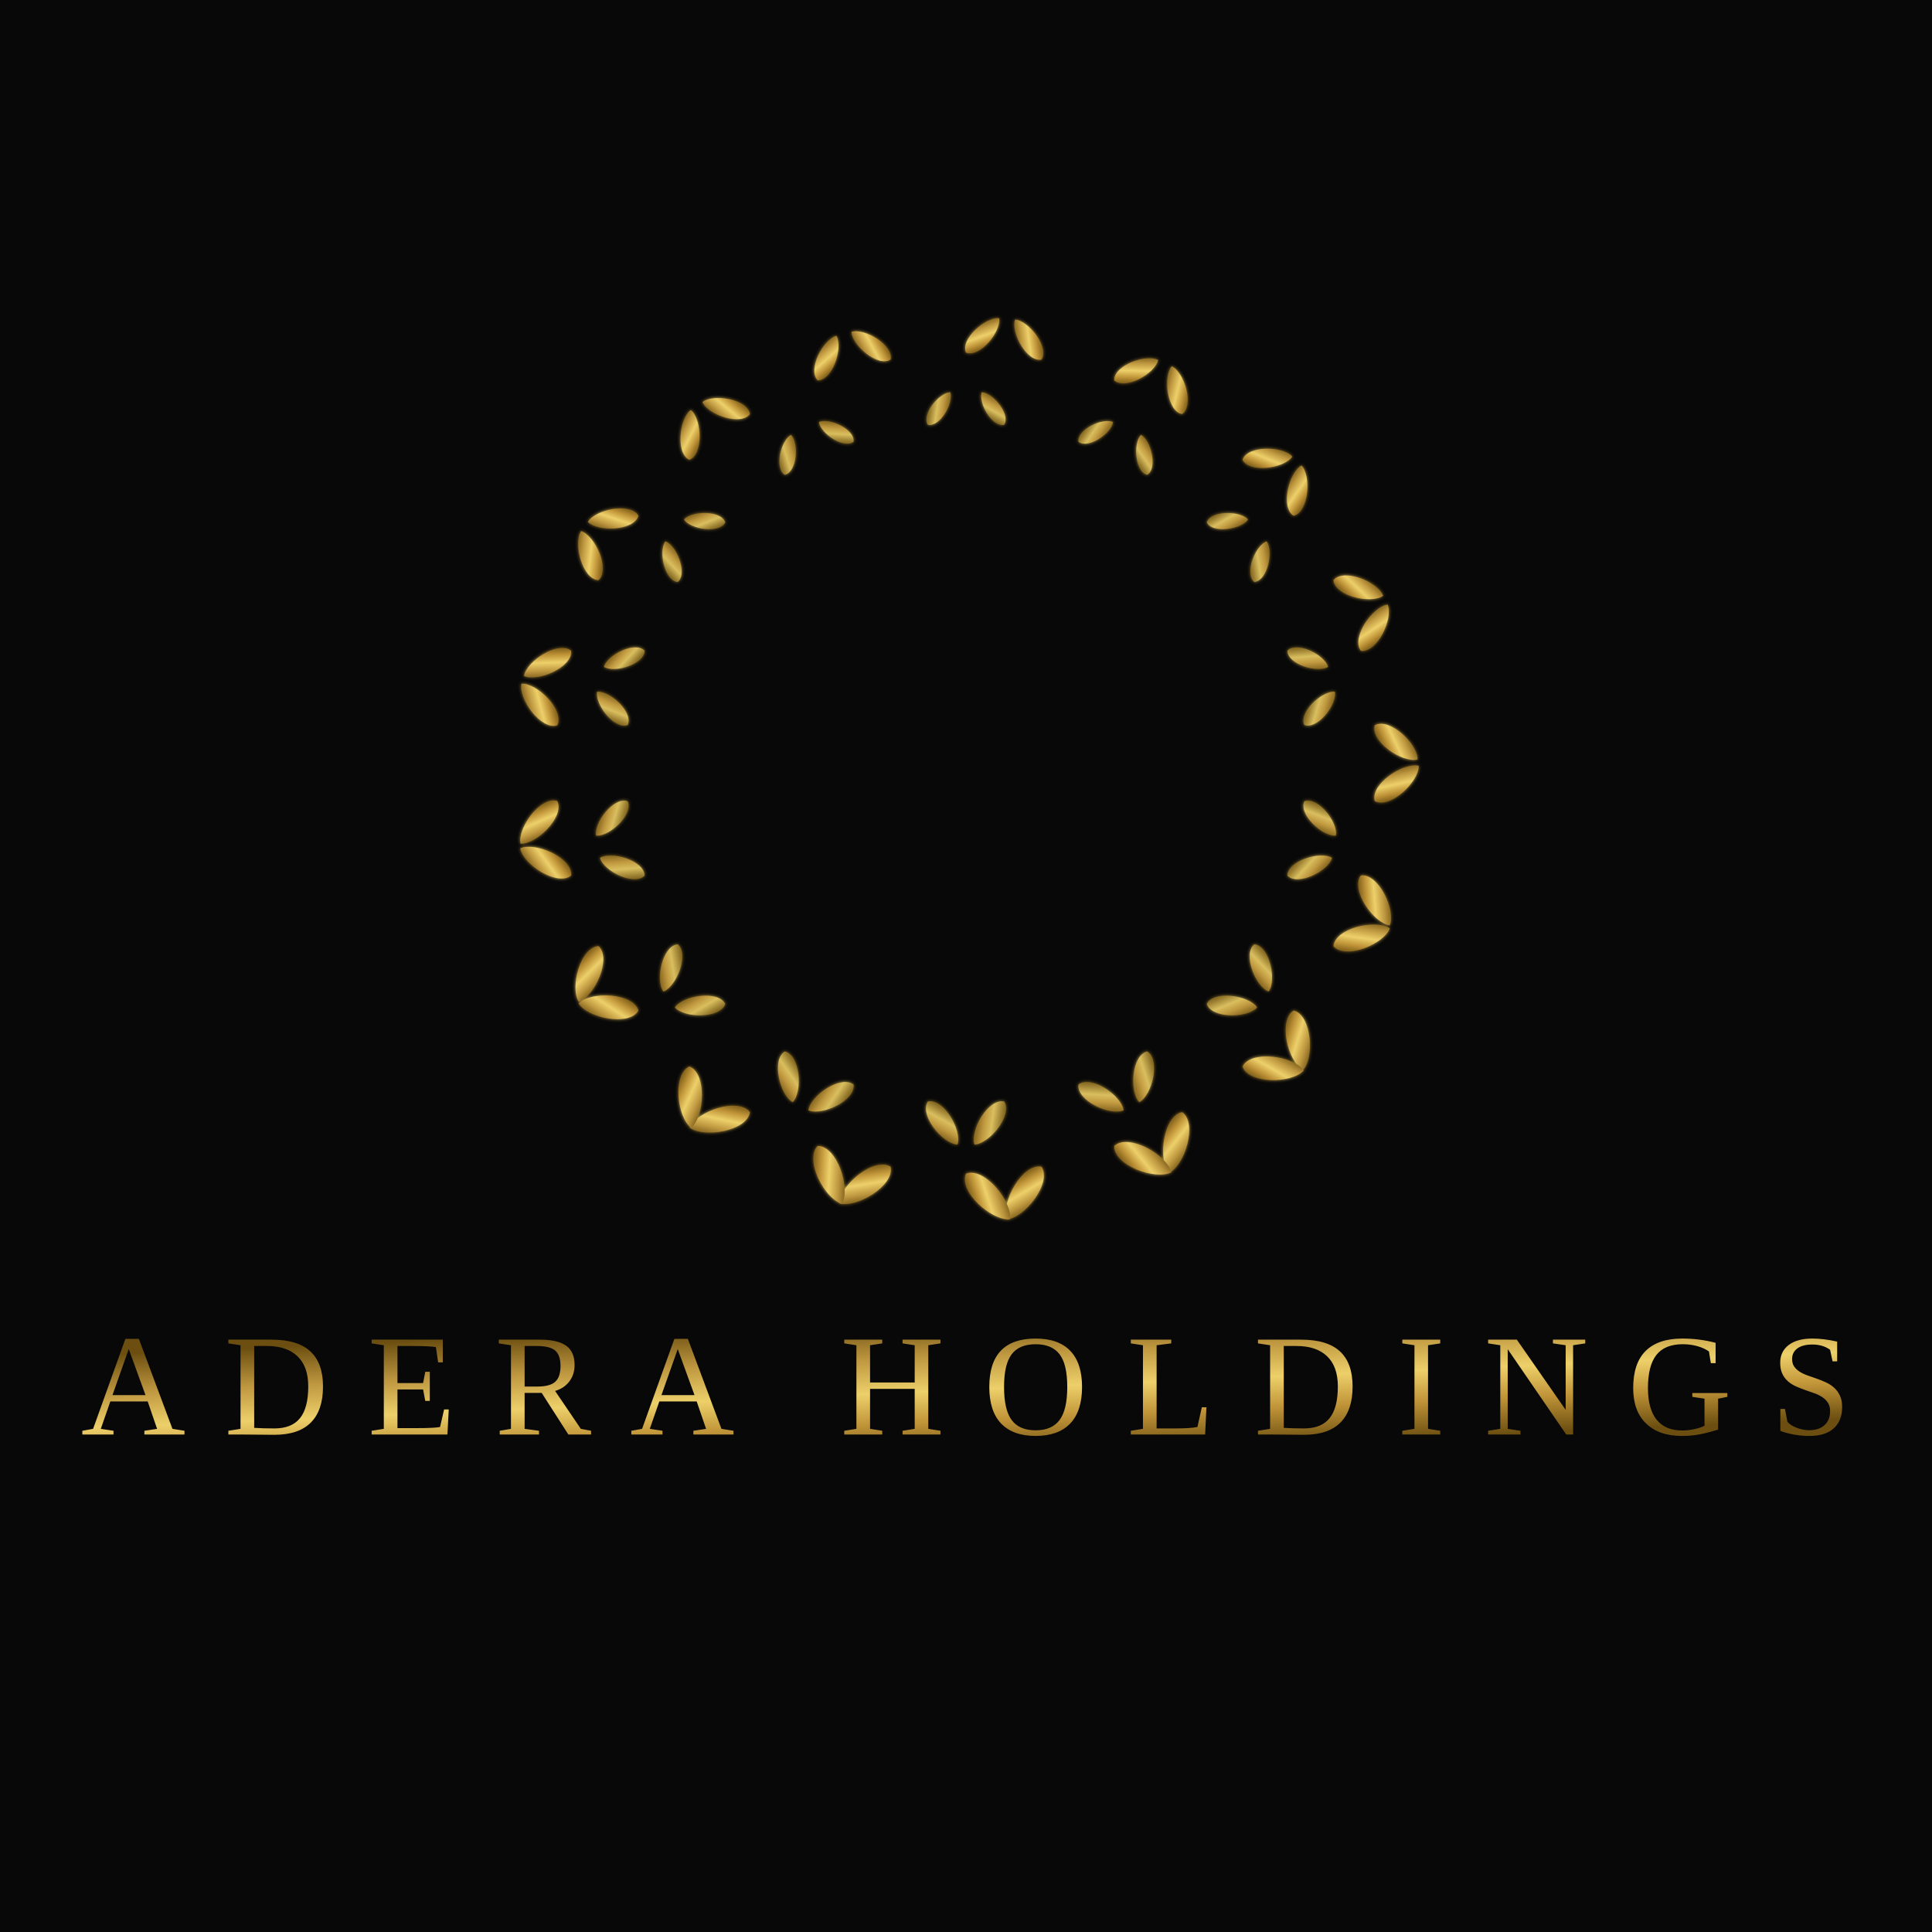
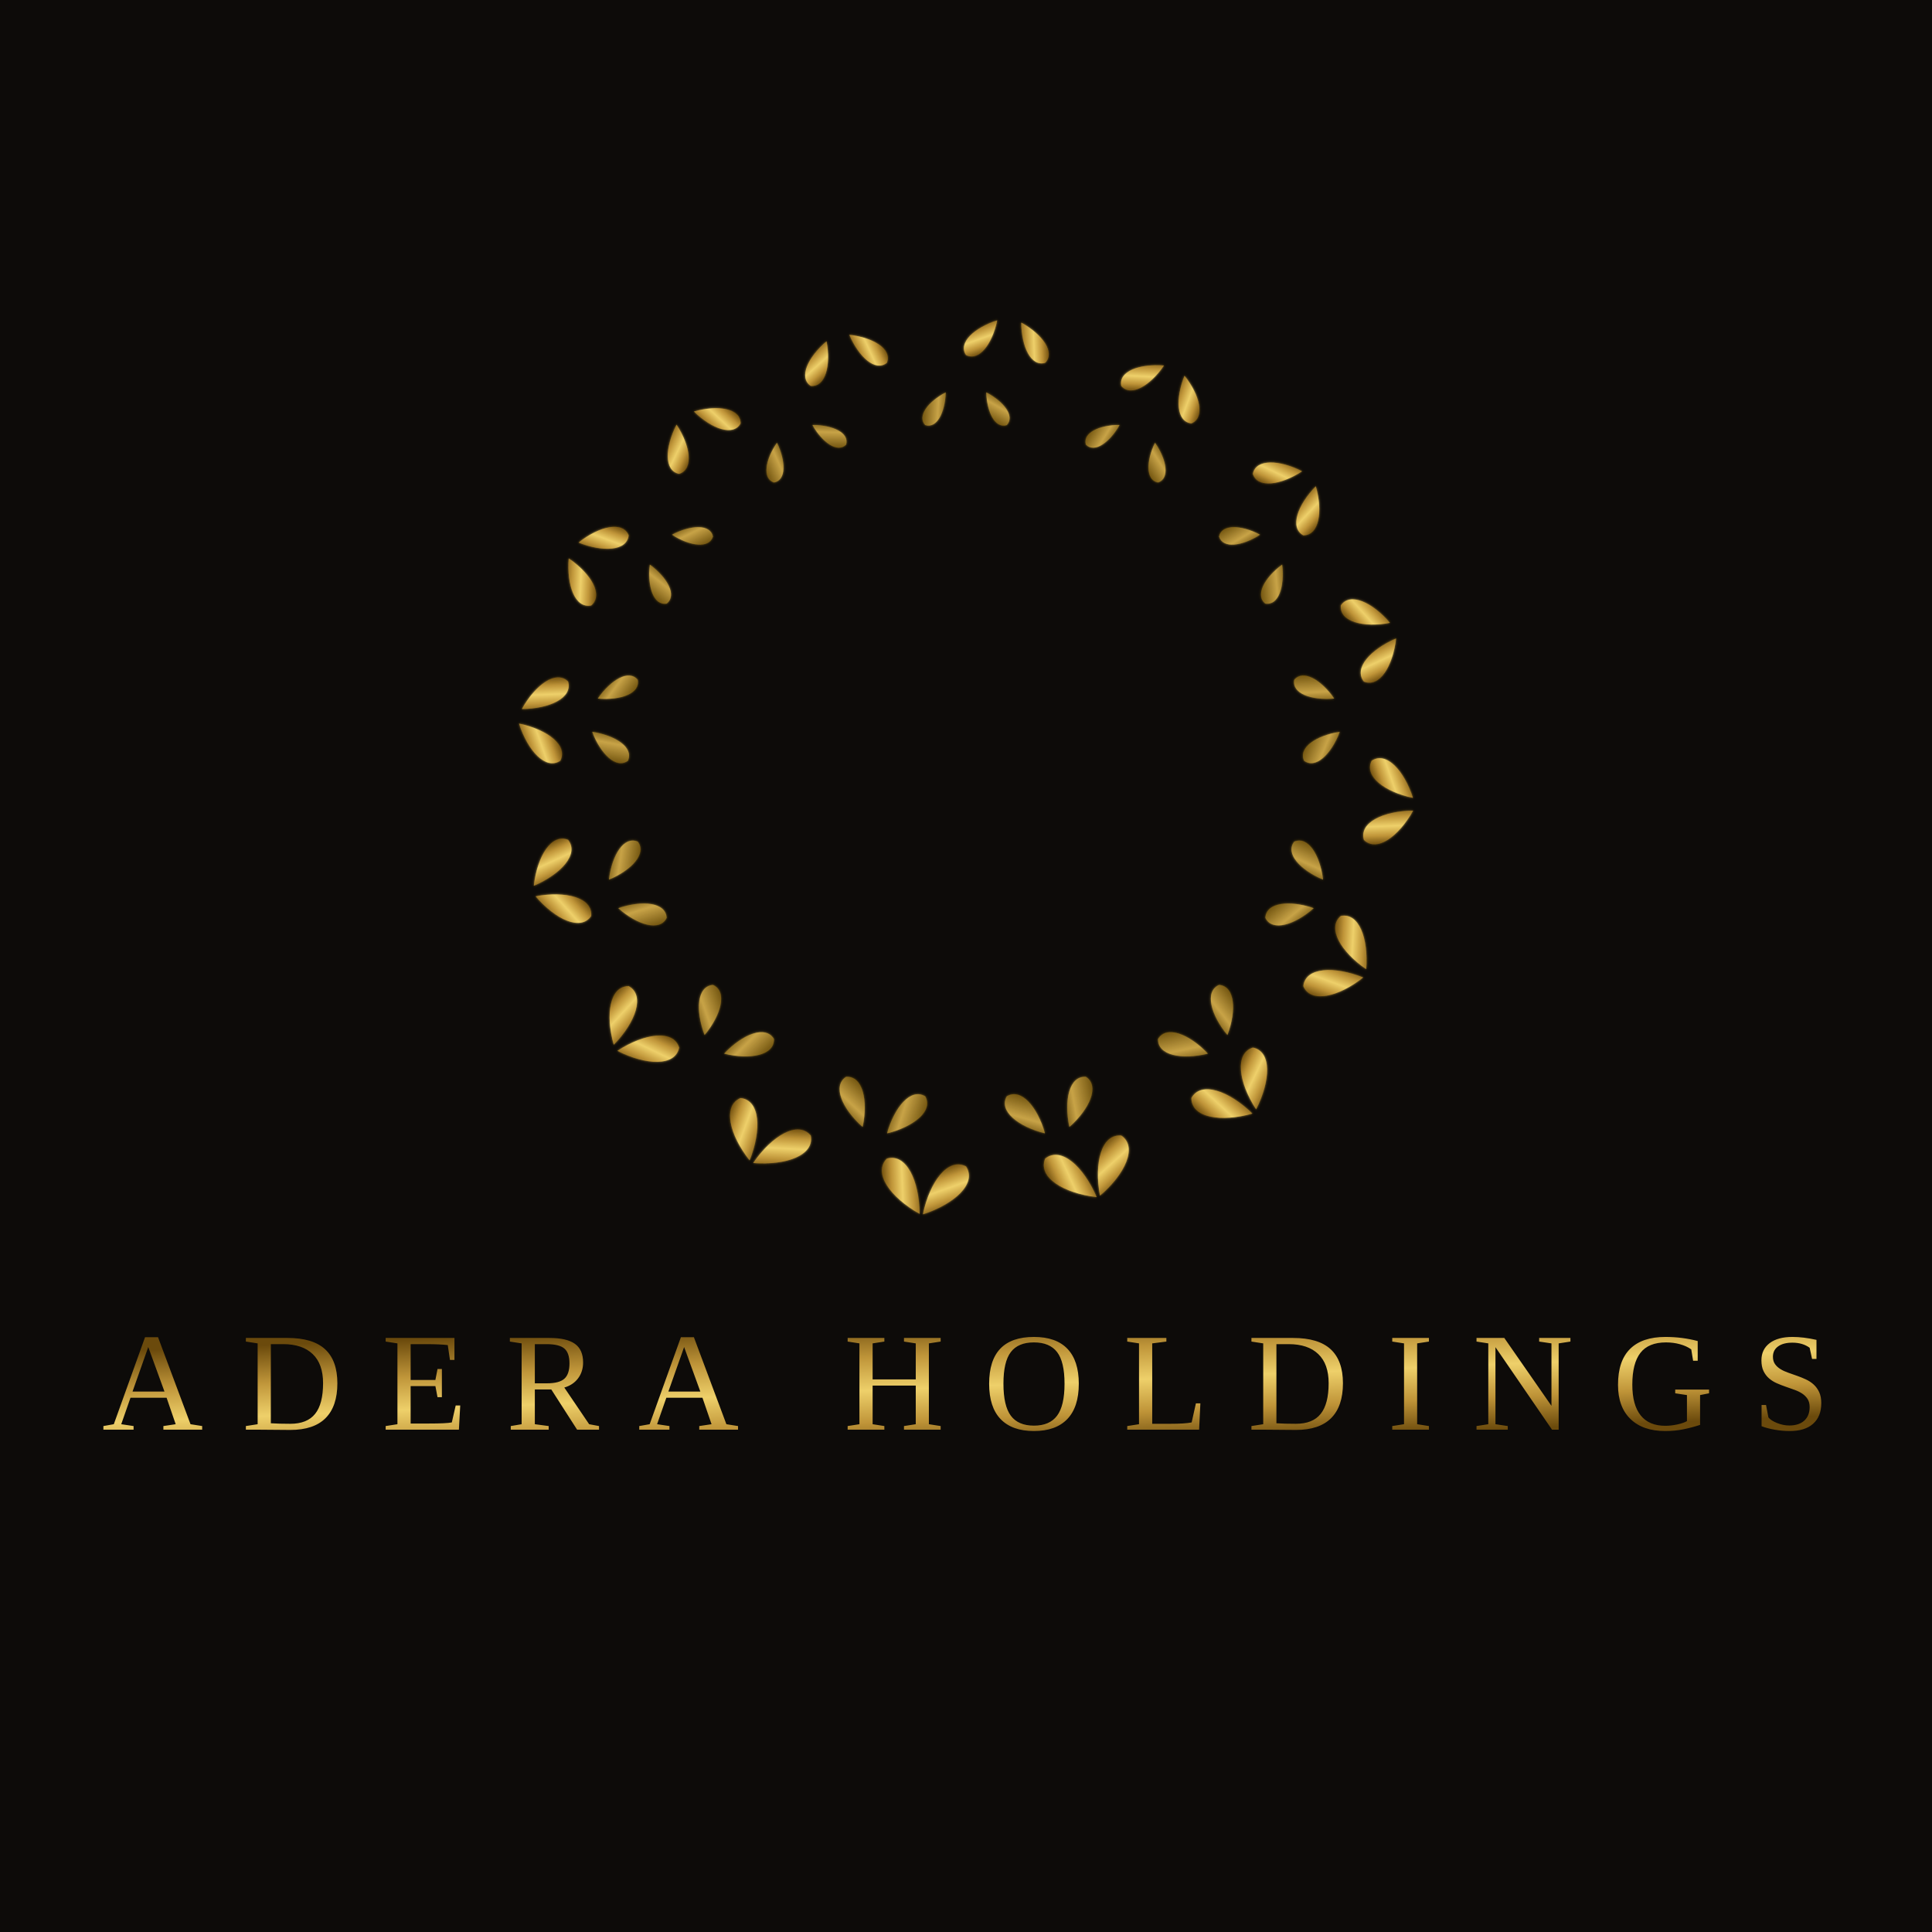
<svg xmlns="http://www.w3.org/2000/svg" viewBox="0 0 800 800" width="800" height="800">
  <defs>
    <linearGradient id="g1" x1="15%" y1="5%" x2="85%" y2="95%">
-       <stop offset="0%" stop-color="#6B4E10" />
-       <stop offset="28%" stop-color="#BF9840" />
-       <stop offset="52%" stop-color="#EDD06A" />
-       <stop offset="74%" stop-color="#C09438" />
-       <stop offset="100%" stop-color="#6B4E10" />
+       <stop offset="0%" stop-color="#6B4A0C" />
+       <stop offset="28%" stop-color="#C0963A" />
+       <stop offset="52%" stop-color="#EED06A" />
+       <stop offset="76%" stop-color="#BF9438" />
+       <stop offset="100%" stop-color="#6B4A0C" />
    </linearGradient>
    <linearGradient id="g2" x1="85%" y1="5%" x2="15%" y2="95%">
-       <stop offset="0%" stop-color="#7A5A12" />
-       <stop offset="35%" stop-color="#D4A845" />
-       <stop offset="58%" stop-color="#F0D268" />
-       <stop offset="100%" stop-color="#7A5A12" />
+       <stop offset="0%" stop-color="#7A5A10" />
+       <stop offset="40%" stop-color="#D8B04C" />
+       <stop offset="100%" stop-color="#7A5A10" />
    </linearGradient>
    <filter id="soft">
-       <feGaussianBlur stdDeviation="0.7" result="b" />
+       <feGaussianBlur stdDeviation="0.6" result="b" />
      <feComposite in="SourceGraphic" in2="b" operator="over" />
    </filter>
  </defs>
-   <rect width="800" height="800" fill="#080808" />
+   <rect width="800" height="800" fill="#0D0B09" />
  <g fill="url(#g1)" filter="url(#soft)">
-     <path d="M 0 0 C  5.57 -2.37    4.46 -16.22    0 -19.78 C  -4.46 -16.22    -5.57 -2.37    0 0 Z" transform="translate(400.00,146.00) rotate(44.00)" />
-     <path d="M 0 0 C  5.59 -2.38    4.47 -16.26    0 -19.83 C  -4.47 -16.26    -5.59 -2.38    0 0 Z" transform="translate(431.24,148.89) rotate(-33.41)" />
-     <path d="M 0 0 C  5.63 -2.40    4.51 -16.40    0 -20.00 C  -4.51 -16.40    -5.63 -2.40    0 0 Z" transform="translate(461.41,157.48) rotate(65.18)" />
-     <path d="M 0 0 C  5.71 -2.43    4.57 -16.62    0 -20.26 C  -4.57 -16.62    -5.71 -2.43    0 0 Z" transform="translate(489.49,171.46) rotate(-12.24)" />
-     <path d="M 0 0 C  5.81 -2.47    4.65 -16.91    0 -20.62 C  -4.65 -16.91    -5.81 -2.47    0 0 Z" transform="translate(514.53,190.37) rotate(86.35)" />
-     <path d="M 0 0 C  5.93 -2.53    4.75 -17.27    0 -21.06 C  -4.75 -17.27    -5.93 -2.53    0 0 Z" transform="translate(535.66,213.55) rotate(8.94)" />
-     <path d="M 0 0 C  6.08 -2.59    4.86 -17.68    0 -21.56 C  -4.86 -17.68    -6.08 -2.59    0 0 Z" transform="translate(552.18,240.22) rotate(107.53)" />
-     <path d="M 0 0 C  6.23 -2.65    4.99 -18.14    0 -22.12 C  -4.99 -18.14    -6.23 -2.65    0 0 Z" transform="translate(563.51,269.48) rotate(30.12)" />
-     <path d="M 0 0 C  6.40 -2.72    5.12 -18.62    0 -22.70 C  -5.12 -18.62    -6.40 -2.72    0 0 Z" transform="translate(569.27,300.31) rotate(128.71)" />
-     <path d="M 0 0 C  6.56 -2.80    5.25 -19.10    0 -23.30 C  -5.25 -19.10    -6.56 -2.80    0 0 Z" transform="translate(569.27,331.69) rotate(51.29)" />
-     <path d="M 0 0 C  6.73 -2.87    5.38 -19.58    0 -23.88 C  -5.38 -19.58    -6.73 -2.87    0 0 Z" transform="translate(563.51,362.52) rotate(149.88)" />
-     <path d="M 0 0 C  6.88 -2.93    5.51 -20.04    0 -24.44 C  -5.51 -20.04    -6.88 -2.93    0 0 Z" transform="translate(552.18,391.78) rotate(72.47)" />
-     <path d="M 0 0 C  7.03 -2.99    5.62 -20.45    0 -24.94 C  -5.62 -20.45    -7.03 -2.99    0 0 Z" transform="translate(535.66,418.45) rotate(171.06)" />
-     <path d="M 0 0 C  7.15 -3.05    5.72 -20.81    0 -25.38 C  -5.72 -20.81    -7.15 -3.05    0 0 Z" transform="translate(514.53,441.63) rotate(93.65)" />
-     <path d="M 0 0 C  7.25 -3.09    5.80 -21.10    0 -25.74 C  -5.80 -21.10    -7.25 -3.09    0 0 Z" transform="translate(489.49,460.54) rotate(192.24)" />
-     <path d="M 0 0 C  7.33 -3.12    5.86 -21.32    0 -26.00 C  -5.86 -21.32    -7.33 -3.12    0 0 Z" transform="translate(461.41,474.52) rotate(114.82)" />
-     <path d="M 0 0 C  7.37 -3.14    5.90 -21.46    0 -26.17 C  -5.90 -21.46    -7.37 -3.14    0 0 Z" transform="translate(431.24,483.11) rotate(213.41)" />
-     <path d="M 0 0 C  7.39 -3.15    5.91 -21.50    0 -26.22 C  -5.91 -21.50    -7.39 -3.15    0 0 Z" transform="translate(400.00,486.00) rotate(136.00)" />
-     <path d="M 0 0 C  7.37 -3.14    5.90 -21.46    0 -26.17 C  -5.90 -21.46    -7.37 -3.14    0 0 Z" transform="translate(368.76,483.11) rotate(234.59)" />
-     <path d="M 0 0 C  7.33 -3.12    5.86 -21.32    0 -26.00 C  -5.86 -21.32    -7.33 -3.12    0 0 Z" transform="translate(338.59,474.52) rotate(157.18)" />
-     <path d="M 0 0 C  7.25 -3.09    5.80 -21.10    0 -25.74 C  -5.80 -21.10    -7.25 -3.09    0 0 Z" transform="translate(310.51,460.54) rotate(255.76)" />
-     <path d="M 0 0 C  7.15 -3.05    5.72 -20.81    0 -25.38 C  -5.72 -20.81    -7.15 -3.05    0 0 Z" transform="translate(285.47,441.63) rotate(178.35)" />
-     <path d="M 0 0 C  7.03 -2.99    5.62 -20.45    0 -24.94 C  -5.62 -20.45    -7.03 -2.99    0 0 Z" transform="translate(264.34,418.45) rotate(276.94)" />
-     <path d="M 0 0 C  6.88 -2.93    5.51 -20.04    0 -24.44 C  -5.51 -20.04    -6.88 -2.93    0 0 Z" transform="translate(247.82,391.78) rotate(199.53)" />
-     <path d="M 0 0 C  6.73 -2.87    5.38 -19.58    0 -23.88 C  -5.38 -19.58    -6.73 -2.87    0 0 Z" transform="translate(236.49,362.52) rotate(298.12)" />
-     <path d="M 0 0 C  6.56 -2.80    5.25 -19.10    0 -23.30 C  -5.25 -19.10    -6.56 -2.80    0 0 Z" transform="translate(230.73,331.69) rotate(220.71)" />
-     <path d="M 0 0 C  6.40 -2.72    5.12 -18.62    0 -22.70 C  -5.12 -18.62    -6.40 -2.72    0 0 Z" transform="translate(230.73,300.31) rotate(319.29)" />
-     <path d="M 0 0 C  6.23 -2.65    4.99 -18.14    0 -22.12 C  -4.99 -18.14    -6.23 -2.65    0 0 Z" transform="translate(236.49,269.48) rotate(241.88)" />
-     <path d="M 0 0 C  6.08 -2.59    4.86 -17.68    0 -21.56 C  -4.86 -17.68    -6.08 -2.59    0 0 Z" transform="translate(247.82,240.22) rotate(340.47)" />
-     <path d="M 0 0 C  5.93 -2.53    4.75 -17.27    0 -21.06 C  -4.75 -17.27    -5.93 -2.53    0 0 Z" transform="translate(264.34,213.55) rotate(263.06)" />
-     <path d="M 0 0 C  5.81 -2.47    4.65 -16.91    0 -20.62 C  -4.65 -16.91    -5.81 -2.47    0 0 Z" transform="translate(285.47,190.37) rotate(361.65)" />
-     <path d="M 0 0 C  5.71 -2.43    4.57 -16.62    0 -20.26 C  -4.57 -16.62    -5.71 -2.43    0 0 Z" transform="translate(310.51,171.46) rotate(284.24)" />
-     <path d="M 0 0 C  5.63 -2.40    4.51 -16.40    0 -20.00 C  -4.51 -16.40    -5.63 -2.40    0 0 Z" transform="translate(338.59,157.48) rotate(382.82)" />
-     <path d="M 0 0 C  5.59 -2.38    4.47 -16.26    0 -19.83 C  -4.47 -16.26    -5.59 -2.38    0 0 Z" transform="translate(368.76,148.89) rotate(305.41)" />
+     <path d="M 0 0 C  5.88 -1.55    5.00 -10.63    0 -19.32 C  -5.00 -10.63    -5.88 -1.55    0 0 Z" transform="translate(400.00,147.00) rotate(42.00)" />
+     <path d="M 0 0 C  5.90 -1.55    5.02 -10.66    0 -19.39 C  -5.02 -10.66    -5.90 -1.55    0 0 Z" transform="translate(432.78,150.23) rotate(-30.75)" />
+     <path d="M 0 0 C  5.97 -1.57    5.07 -10.78    0 -19.60 C  -5.07 -10.78    -5.97 -1.57    0 0 Z" transform="translate(464.29,159.79) rotate(64.50)" />
+     <path d="M 0 0 C  6.07 -1.60    5.16 -10.97    0 -19.94 C  -5.16 -10.97    -6.07 -1.60    0 0 Z" transform="translate(493.34,175.31) rotate(-8.25)" />
+     <path d="M 0 0 C  6.21 -1.63    5.28 -11.22    0 -20.40 C  -5.28 -11.22    -6.21 -1.63    0 0 Z" transform="translate(518.79,196.21) rotate(87.00)" />
+     <path d="M 0 0 C  6.38 -1.68    5.42 -11.53    0 -20.96 C  -5.42 -11.53    -6.38 -1.68    0 0 Z" transform="translate(539.69,221.66) rotate(14.25)" />
+     <path d="M 0 0 C  6.57 -1.73    5.59 -11.88    0 -21.59 C  -5.59 -11.88    -6.57 -1.73    0 0 Z" transform="translate(555.21,250.71) rotate(109.50)" />
+     <path d="M 0 0 C  6.78 -1.78    5.76 -12.26    0 -22.28 C  -5.76 -12.26    -6.78 -1.78    0 0 Z" transform="translate(564.77,282.22) rotate(36.75)" />
+     <path d="M 0 0 C  7.00 -1.84    5.95 -12.65    0 -23.00 C  -5.95 -12.65    -7.00 -1.84    0 0 Z" transform="translate(568.00,315.00) rotate(132.00)" />
+     <path d="M 0 0 C  7.22 -1.90    6.14 -13.04    0 -23.72 C  -6.14 -13.04    -7.22 -1.90    0 0 Z" transform="translate(564.77,347.78) rotate(59.25)" />
+     <path d="M 0 0 C  7.43 -1.95    6.31 -13.42    0 -24.41 C  -6.31 -13.42    -7.43 -1.95    0 0 Z" transform="translate(555.21,379.29) rotate(154.50)" />
+     <path d="M 0 0 C  7.62 -2.00    6.48 -13.77    0 -25.04 C  -6.48 -13.77    -7.62 -2.00    0 0 Z" transform="translate(539.69,408.34) rotate(81.75)" />
+     <path d="M 0 0 C  7.79 -2.05    6.62 -14.08    0 -25.60 C  -6.62 -14.08    -7.79 -2.05    0 0 Z" transform="translate(518.79,433.79) rotate(177.00)" />
+     <path d="M 0 0 C  7.93 -2.08    6.74 -14.33    0 -26.06 C  -6.74 -14.33    -7.93 -2.08    0 0 Z" transform="translate(493.34,454.69) rotate(104.25)" />
+     <path d="M 0 0 C  8.03 -2.11    6.83 -14.52    0 -26.40 C  -6.83 -14.52    -8.03 -2.11    0 0 Z" transform="translate(464.29,470.21) rotate(199.50)" />
+     <path d="M 0 0 C  8.10 -2.13    6.88 -14.64    0 -26.61 C  -6.88 -14.64    -8.10 -2.13    0 0 Z" transform="translate(432.78,479.77) rotate(126.75)" />
+     <path d="M 0 0 C  8.12 -2.13    6.90 -14.67    0 -26.68 C  -6.90 -14.67    -8.12 -2.13    0 0 Z" transform="translate(400.00,483.00) rotate(222.00)" />
+     <path d="M 0 0 C  8.10 -2.13    6.88 -14.64    0 -26.61 C  -6.88 -14.64    -8.10 -2.13    0 0 Z" transform="translate(367.22,479.77) rotate(149.25)" />
+     <path d="M 0 0 C  8.03 -2.11    6.83 -14.52    0 -26.40 C  -6.83 -14.52    -8.03 -2.11    0 0 Z" transform="translate(335.71,470.21) rotate(244.50)" />
+     <path d="M 0 0 C  7.93 -2.08    6.74 -14.33    0 -26.06 C  -6.74 -14.33    -7.93 -2.08    0 0 Z" transform="translate(306.66,454.69) rotate(171.75)" />
+     <path d="M 0 0 C  7.79 -2.05    6.62 -14.08    0 -25.60 C  -6.62 -14.08    -7.79 -2.05    0 0 Z" transform="translate(281.21,433.79) rotate(267.00)" />
+     <path d="M 0 0 C  7.62 -2.00    6.48 -13.77    0 -25.04 C  -6.48 -13.77    -7.62 -2.00    0 0 Z" transform="translate(260.31,408.34) rotate(194.25)" />
+     <path d="M 0 0 C  7.43 -1.95    6.31 -13.42    0 -24.41 C  -6.31 -13.42    -7.43 -1.95    0 0 Z" transform="translate(244.79,379.29) rotate(289.50)" />
+     <path d="M 0 0 C  7.22 -1.90    6.14 -13.04    0 -23.72 C  -6.14 -13.04    -7.22 -1.90    0 0 Z" transform="translate(235.23,347.78) rotate(216.75)" />
+     <path d="M 0 0 C  7.00 -1.84    5.95 -12.65    0 -23.00 C  -5.95 -12.65    -7.00 -1.84    0 0 Z" transform="translate(232.00,315.00) rotate(312.00)" />
+     <path d="M 0 0 C  6.78 -1.78    5.76 -12.26    0 -22.28 C  -5.76 -12.26    -6.78 -1.78    0 0 Z" transform="translate(235.23,282.22) rotate(239.25)" />
+     <path d="M 0 0 C  6.57 -1.73    5.59 -11.88    0 -21.59 C  -5.59 -11.88    -6.57 -1.73    0 0 Z" transform="translate(244.79,250.71) rotate(334.50)" />
+     <path d="M 0 0 C  6.38 -1.68    5.42 -11.53    0 -20.96 C  -5.42 -11.53    -6.38 -1.68    0 0 Z" transform="translate(260.31,221.66) rotate(261.75)" />
+     <path d="M 0 0 C  6.21 -1.63    5.28 -11.22    0 -20.40 C  -5.28 -11.22    -6.21 -1.63    0 0 Z" transform="translate(281.21,196.21) rotate(357.00)" />
+     <path d="M 0 0 C  6.07 -1.60    5.16 -10.97    0 -19.94 C  -5.16 -10.97    -6.07 -1.60    0 0 Z" transform="translate(306.66,175.31) rotate(284.25)" />
+     <path d="M 0 0 C  5.97 -1.57    5.07 -10.78    0 -19.60 C  -5.07 -10.78    -5.97 -1.57    0 0 Z" transform="translate(335.71,159.79) rotate(379.50)" />
+     <path d="M 0 0 C  5.90 -1.55    5.02 -10.66    0 -19.39 C  -5.02 -10.66    -5.90 -1.55    0 0 Z" transform="translate(367.22,150.23) rotate(306.75)" />
  </g>
-   <g fill="url(#g2)" opacity="0.90" filter="url(#soft)">
-     <path d="M 0 0 C  4.65 -1.96    3.72 -13.41    0 -16.36 C  -3.72 -13.41    -4.65 -1.96    0 0 Z" transform="translate(415.79,175.89) rotate(-34.57)" />
-     <path d="M 0 0 C  4.69 -1.98    3.75 -13.52    0 -16.49 C  -3.75 -13.52    -4.69 -1.98    0 0 Z" transform="translate(446.57,182.91) rotate(60.29)" />
-     <path d="M 0 0 C  4.76 -2.01    3.81 -13.73    0 -16.75 C  -3.81 -13.73    -4.76 -2.01    0 0 Z" transform="translate(475.02,196.61) rotate(-8.86)" />
-     <path d="M 0 0 C  4.87 -2.05    3.89 -14.04    0 -17.12 C  -3.89 -14.04    -4.87 -2.05    0 0 Z" transform="translate(499.70,216.30) rotate(86.00)" />
-     <path d="M 0 0 C  5.00 -2.11    4.00 -14.42    0 -17.58 C  -4.00 -14.42    -5.00 -2.11    0 0 Z" transform="translate(519.39,240.98) rotate(16.86)" />
-     <path d="M 0 0 C  5.15 -2.17    4.12 -14.86    0 -18.12 C  -4.12 -14.86    -5.15 -2.17    0 0 Z" transform="translate(533.09,269.43) rotate(111.71)" />
-     <path d="M 0 0 C  5.32 -2.24    4.25 -15.34    0 -18.70 C  -4.25 -15.34    -5.32 -2.24    0 0 Z" transform="translate(540.11,300.21) rotate(42.57)" />
-     <path d="M 0 0 C  5.48 -2.32    4.39 -15.82    0 -19.30 C  -4.39 -15.82    -5.48 -2.32    0 0 Z" transform="translate(540.11,331.79) rotate(137.43)" />
-     <path d="M 0 0 C  5.65 -2.39    4.52 -16.30    0 -19.88 C  -4.52 -16.30    -5.65 -2.39    0 0 Z" transform="translate(533.09,362.57) rotate(68.29)" />
-     <path d="M 0 0 C  5.80 -2.45    4.64 -16.74    0 -20.42 C  -4.64 -16.74    -5.80 -2.45    0 0 Z" transform="translate(519.39,391.02) rotate(163.14)" />
-     <path d="M 0 0 C  5.93 -2.51    4.75 -17.12    0 -20.88 C  -4.75 -17.12    -5.93 -2.51    0 0 Z" transform="translate(499.70,415.70) rotate(94.00)" />
-     <path d="M 0 0 C  6.04 -2.55    4.83 -17.43    0 -21.25 C  -4.83 -17.43    -6.04 -2.55    0 0 Z" transform="translate(475.02,435.39) rotate(188.86)" />
-     <path d="M 0 0 C  6.11 -2.58    4.89 -17.64    0 -21.51 C  -4.89 -17.64    -6.11 -2.58    0 0 Z" transform="translate(446.57,449.09) rotate(119.71)" />
-     <path d="M 0 0 C  6.15 -2.60    4.92 -17.75    0 -21.64 C  -4.92 -17.75    -6.15 -2.60    0 0 Z" transform="translate(415.79,456.11) rotate(214.57)" />
-     <path d="M 0 0 C  6.15 -2.60    4.92 -17.75    0 -21.64 C  -4.92 -17.75    -6.15 -2.60    0 0 Z" transform="translate(384.21,456.11) rotate(145.43)" />
-     <path d="M 0 0 C  6.11 -2.58    4.89 -17.64    0 -21.51 C  -4.89 -17.64    -6.11 -2.58    0 0 Z" transform="translate(353.43,449.09) rotate(240.29)" />
-     <path d="M 0 0 C  6.04 -2.55    4.83 -17.43    0 -21.25 C  -4.83 -17.43    -6.04 -2.55    0 0 Z" transform="translate(324.98,435.39) rotate(171.14)" />
-     <path d="M 0 0 C  5.93 -2.51    4.75 -17.12    0 -20.88 C  -4.75 -17.12    -5.93 -2.51    0 0 Z" transform="translate(300.30,415.70) rotate(266.00)" />
-     <path d="M 0 0 C  5.80 -2.45    4.64 -16.74    0 -20.42 C  -4.64 -16.74    -5.80 -2.45    0 0 Z" transform="translate(280.61,391.02) rotate(196.86)" />
-     <path d="M 0 0 C  5.65 -2.39    4.52 -16.30    0 -19.88 C  -4.52 -16.30    -5.65 -2.39    0 0 Z" transform="translate(266.91,362.57) rotate(291.71)" />
-     <path d="M 0 0 C  5.48 -2.32    4.39 -15.82    0 -19.30 C  -4.39 -15.82    -5.48 -2.32    0 0 Z" transform="translate(259.89,331.79) rotate(222.57)" />
-     <path d="M 0 0 C  5.32 -2.24    4.25 -15.34    0 -18.70 C  -4.25 -15.34    -5.32 -2.24    0 0 Z" transform="translate(259.89,300.21) rotate(317.43)" />
-     <path d="M 0 0 C  5.15 -2.17    4.12 -14.86    0 -18.12 C  -4.12 -14.86    -5.15 -2.17    0 0 Z" transform="translate(266.91,269.43) rotate(248.29)" />
-     <path d="M 0 0 C  5.00 -2.11    4.00 -14.42    0 -17.58 C  -4.00 -14.42    -5.00 -2.11    0 0 Z" transform="translate(280.61,240.98) rotate(343.14)" />
-     <path d="M 0 0 C  4.87 -2.05    3.89 -14.04    0 -17.12 C  -3.89 -14.04    -4.87 -2.05    0 0 Z" transform="translate(300.30,216.30) rotate(274.00)" />
-     <path d="M 0 0 C  4.76 -2.01    3.81 -13.73    0 -16.75 C  -3.81 -13.73    -4.76 -2.01    0 0 Z" transform="translate(324.98,196.61) rotate(368.86)" />
-     <path d="M 0 0 C  4.69 -1.98    3.75 -13.52    0 -16.49 C  -3.75 -13.52    -4.69 -1.98    0 0 Z" transform="translate(353.43,182.91) rotate(299.71)" />
-     <path d="M 0 0 C  4.65 -1.96    3.72 -13.41    0 -16.36 C  -3.72 -13.41    -4.65 -1.96    0 0 Z" transform="translate(384.21,175.89) rotate(394.57)" />
+   <g fill="url(#g2)" opacity="0.92" filter="url(#soft)">
+     <path d="M 0 0 C  4.88 -1.28    4.15 -8.79    0 -15.98 C  -4.15 -8.79    -4.88 -1.28    0 0 Z" transform="translate(416.88,176.02) rotate(-32.08)" />
+     <path d="M 0 0 C  4.93 -1.29    4.19 -8.89    0 -16.16 C  -4.19 -8.89    -4.93 -1.29    0 0 Z" transform="translate(449.64,184.10) rotate(59.77)" />
+     <path d="M 0 0 C  5.04 -1.32    4.28 -9.07    0 -16.50 C  -4.28 -9.07    -5.04 -1.32    0 0 Z" transform="translate(479.53,199.78) rotate(-4.38)" />
+     <path d="M 0 0 C  5.18 -1.36    4.41 -9.34    0 -16.98 C  -4.41 -9.34    -5.18 -1.36    0 0 Z" transform="translate(504.79,222.16) rotate(87.46)" />
+     <path d="M 0 0 C  5.37 -1.41    4.56 -9.67    0 -17.59 C  -4.56 -9.67    -5.37 -1.41    0 0 Z" transform="translate(523.96,249.94) rotate(23.31)" />
+     <path d="M 0 0 C  5.58 -1.46    4.74 -10.05    0 -18.27 C  -4.74 -10.05    -5.58 -1.46    0 0 Z" transform="translate(535.93,281.50) rotate(115.15)" />
+     <path d="M 0 0 C  5.80 -1.52    4.93 -10.45    0 -19.00 C  -4.93 -10.45    -5.80 -1.52    0 0 Z" transform="translate(540.00,315.00) rotate(51.00)" />
+     <path d="M 0 0 C  6.02 -1.58    5.12 -10.85    0 -19.73 C  -5.12 -10.85    -6.02 -1.58    0 0 Z" transform="translate(535.93,348.50) rotate(142.85)" />
+     <path d="M 0 0 C  6.23 -1.63    5.30 -11.23    0 -20.41 C  -5.30 -11.23    -6.23 -1.63    0 0 Z" transform="translate(523.96,380.06) rotate(78.69)" />
+     <path d="M 0 0 C  6.42 -1.68    5.45 -11.56    0 -21.02 C  -5.45 -11.56    -6.42 -1.68    0 0 Z" transform="translate(504.79,407.84) rotate(170.54)" />
+     <path d="M 0 0 C  6.56 -1.72    5.58 -11.83    0 -21.50 C  -5.58 -11.83    -6.56 -1.72    0 0 Z" transform="translate(479.53,430.22) rotate(106.38)" />
+     <path d="M 0 0 C  6.67 -1.75    5.67 -12.01    0 -21.84 C  -5.67 -12.01    -6.67 -1.75    0 0 Z" transform="translate(449.64,445.90) rotate(198.23)" />
+     <path d="M 0 0 C  6.72 -1.76    5.71 -12.11    0 -22.02 C  -5.71 -12.11    -6.72 -1.76    0 0 Z" transform="translate(416.88,453.98) rotate(134.08)" />
+     <path d="M 0 0 C  6.72 -1.76    5.71 -12.11    0 -22.02 C  -5.71 -12.11    -6.72 -1.76    0 0 Z" transform="translate(383.12,453.98) rotate(225.92)" />
+     <path d="M 0 0 C  6.67 -1.75    5.67 -12.01    0 -21.84 C  -5.67 -12.01    -6.67 -1.75    0 0 Z" transform="translate(350.36,445.90) rotate(161.77)" />
+     <path d="M 0 0 C  6.56 -1.72    5.58 -11.83    0 -21.50 C  -5.58 -11.83    -6.56 -1.72    0 0 Z" transform="translate(320.47,430.22) rotate(253.62)" />
+     <path d="M 0 0 C  6.42 -1.68    5.45 -11.56    0 -21.02 C  -5.45 -11.56    -6.42 -1.68    0 0 Z" transform="translate(295.21,407.84) rotate(189.46)" />
+     <path d="M 0 0 C  6.23 -1.63    5.30 -11.23    0 -20.41 C  -5.30 -11.23    -6.23 -1.63    0 0 Z" transform="translate(276.04,380.06) rotate(281.31)" />
+     <path d="M 0 0 C  6.02 -1.58    5.12 -10.85    0 -19.73 C  -5.12 -10.85    -6.02 -1.58    0 0 Z" transform="translate(264.07,348.50) rotate(217.15)" />
+     <path d="M 0 0 C  5.80 -1.52    4.93 -10.45    0 -19.00 C  -4.93 -10.45    -5.80 -1.52    0 0 Z" transform="translate(260.00,315.00) rotate(309.00)" />
+     <path d="M 0 0 C  5.58 -1.46    4.74 -10.05    0 -18.27 C  -4.74 -10.05    -5.58 -1.46    0 0 Z" transform="translate(264.07,281.50) rotate(244.85)" />
+     <path d="M 0 0 C  5.37 -1.41    4.56 -9.67    0 -17.59 C  -4.56 -9.67    -5.37 -1.41    0 0 Z" transform="translate(276.04,249.94) rotate(336.69)" />
+     <path d="M 0 0 C  5.18 -1.36    4.41 -9.34    0 -16.98 C  -4.41 -9.34    -5.18 -1.36    0 0 Z" transform="translate(295.21,222.16) rotate(272.54)" />
+     <path d="M 0 0 C  5.04 -1.32    4.28 -9.07    0 -16.50 C  -4.28 -9.07    -5.04 -1.32    0 0 Z" transform="translate(320.47,199.78) rotate(364.38)" />
+     <path d="M 0 0 C  4.93 -1.29    4.19 -8.89    0 -16.16 C  -4.19 -8.89    -4.93 -1.29    0 0 Z" transform="translate(350.36,184.10) rotate(300.23)" />
+     <path d="M 0 0 C  4.88 -1.28    4.15 -8.79    0 -15.98 C  -4.15 -8.79    -4.88 -1.28    0 0 Z" transform="translate(383.12,176.02) rotate(392.08)" />
  </g>
-   <text x="400" y="594" text-anchor="middle" font-family="Georgia, 'Times New Roman', serif" font-size="60" font-weight="400" letter-spacing="16" fill="url(#g1)">ADERA HOLDINGS</text>
-   <line x1="172" y1="622" x2="628" y2="622" stroke="url(#g2)" stroke-width="0.7" opacity="0.40" />
+   <text x="400" y="592" text-anchor="middle" font-family="Georgia, 'Times New Roman', serif" font-size="58" font-weight="400" letter-spacing="16" fill="url(#g1)">ADERA  HOLDINGS</text>
+   <line x1="178" y1="618" x2="622" y2="618" stroke="url(#g2)" stroke-width="0.8" opacity="0.38" />
</svg>
